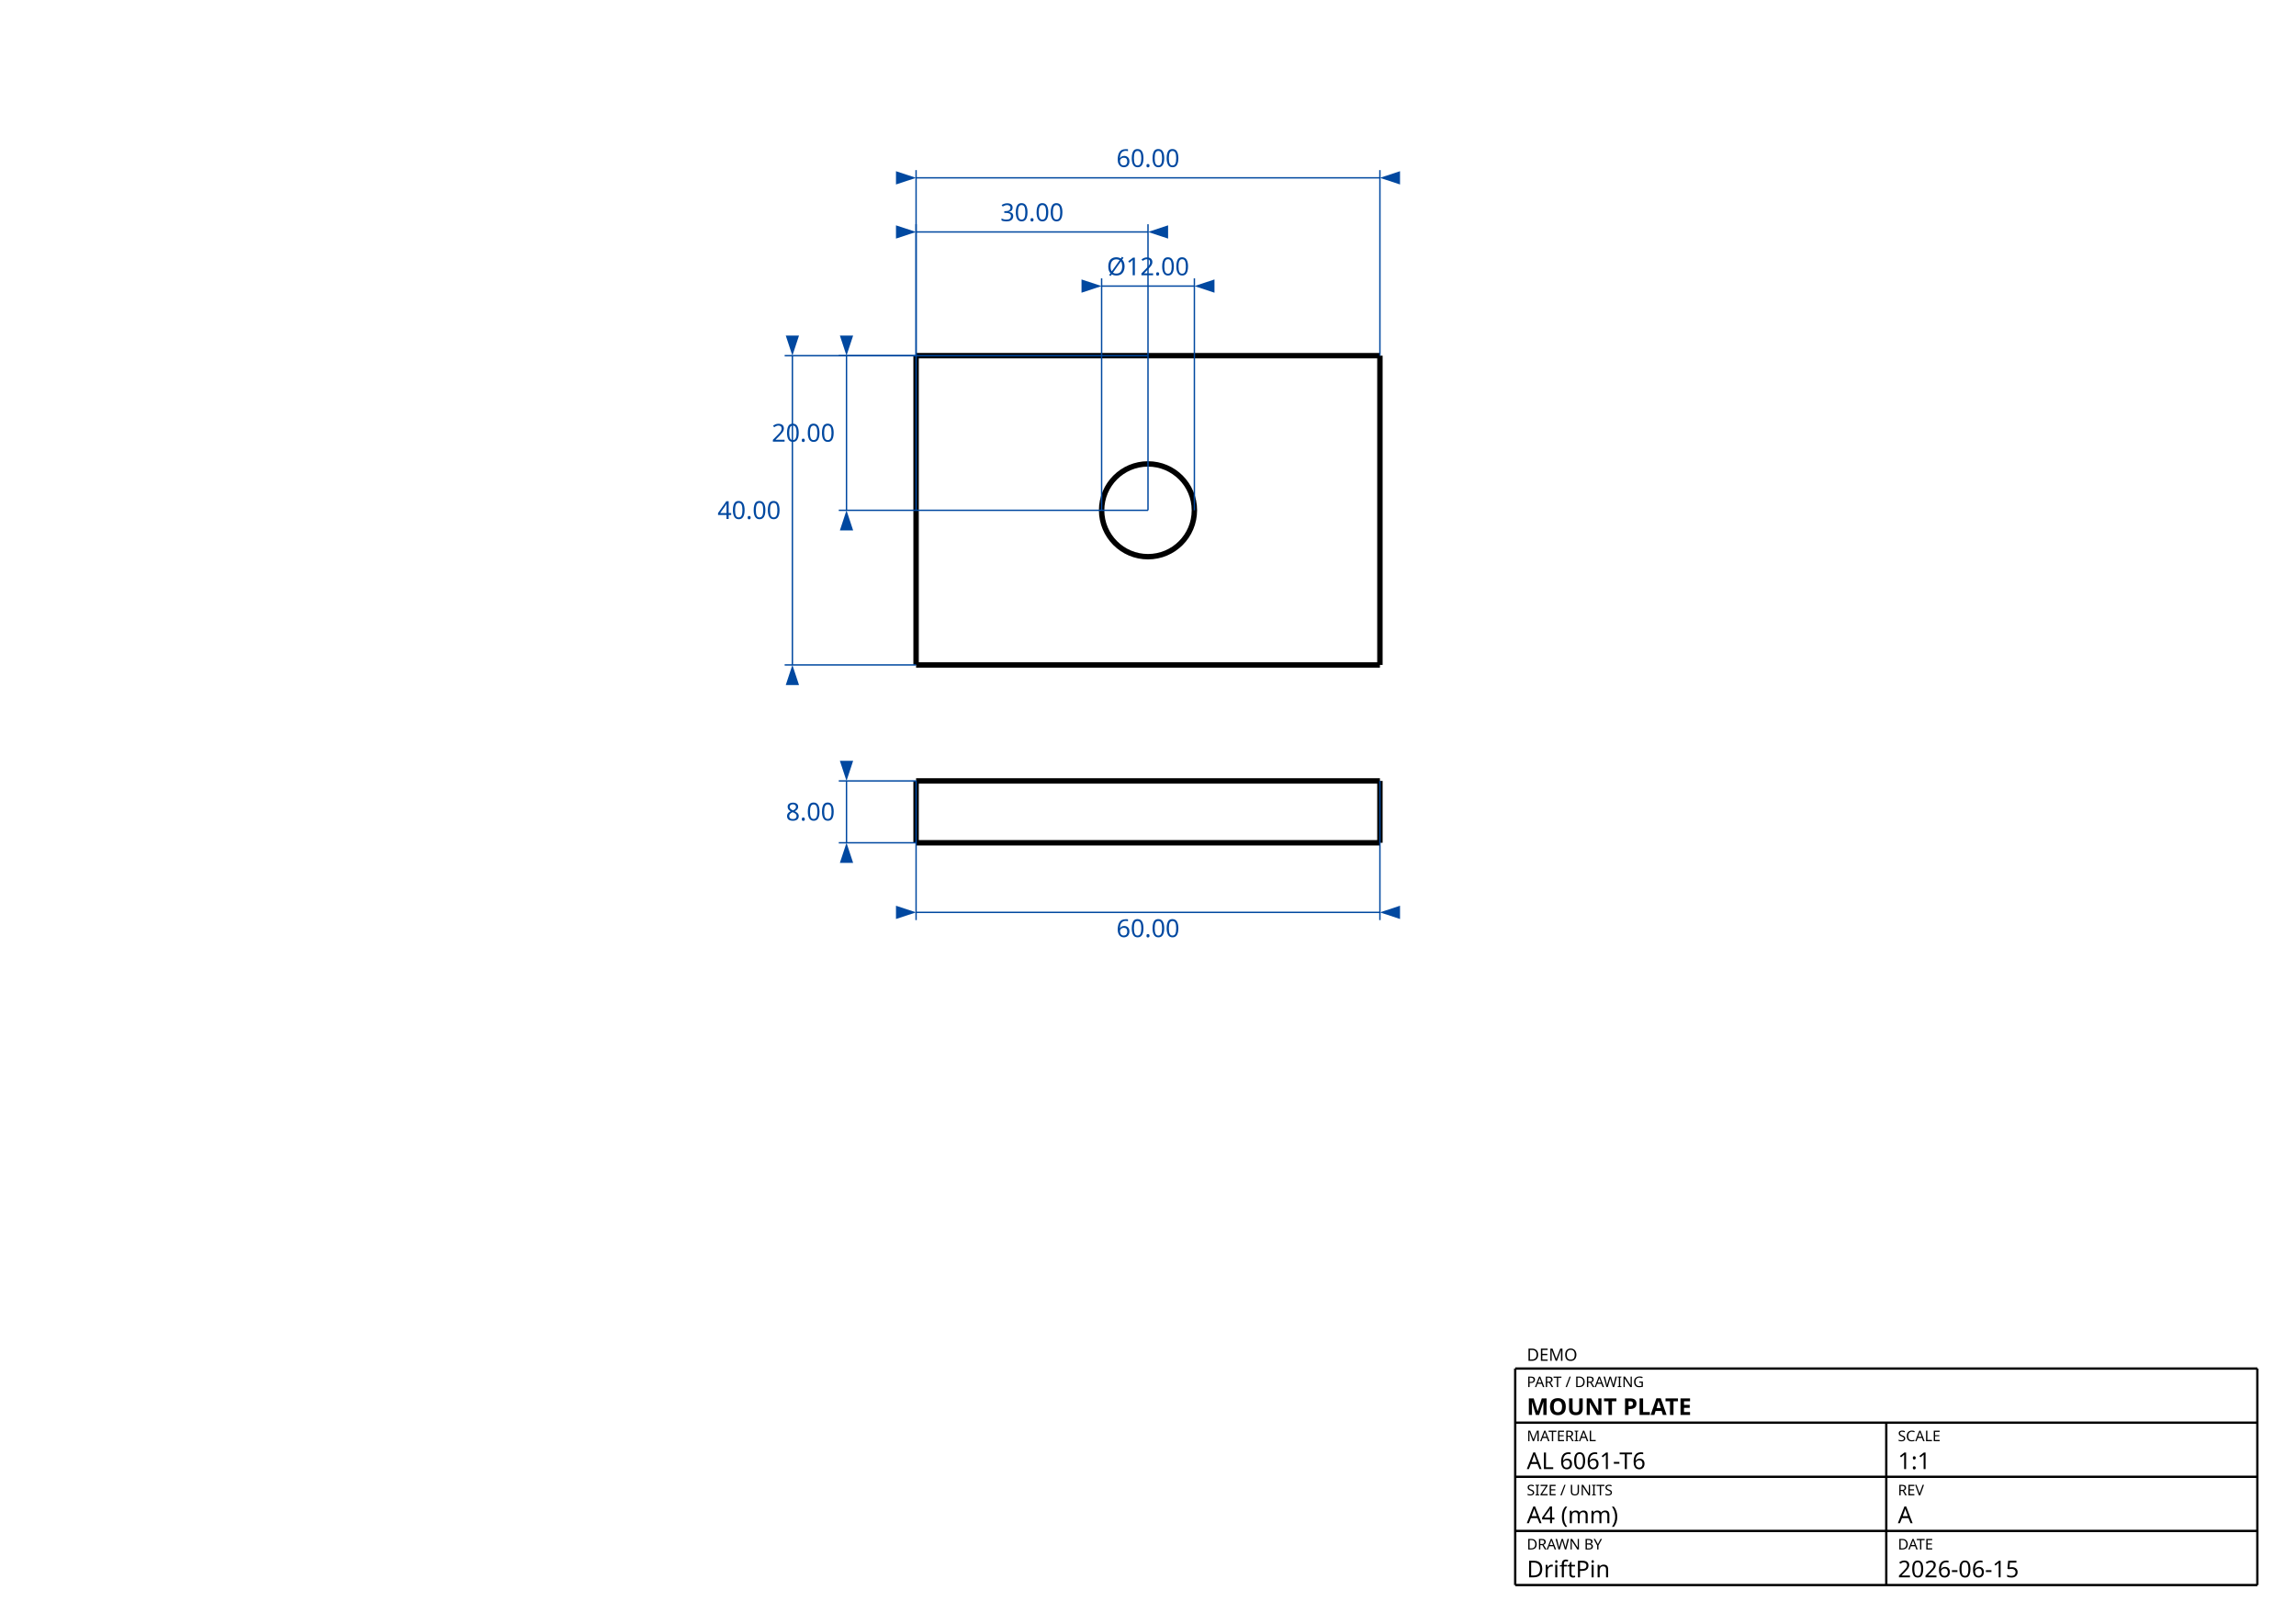
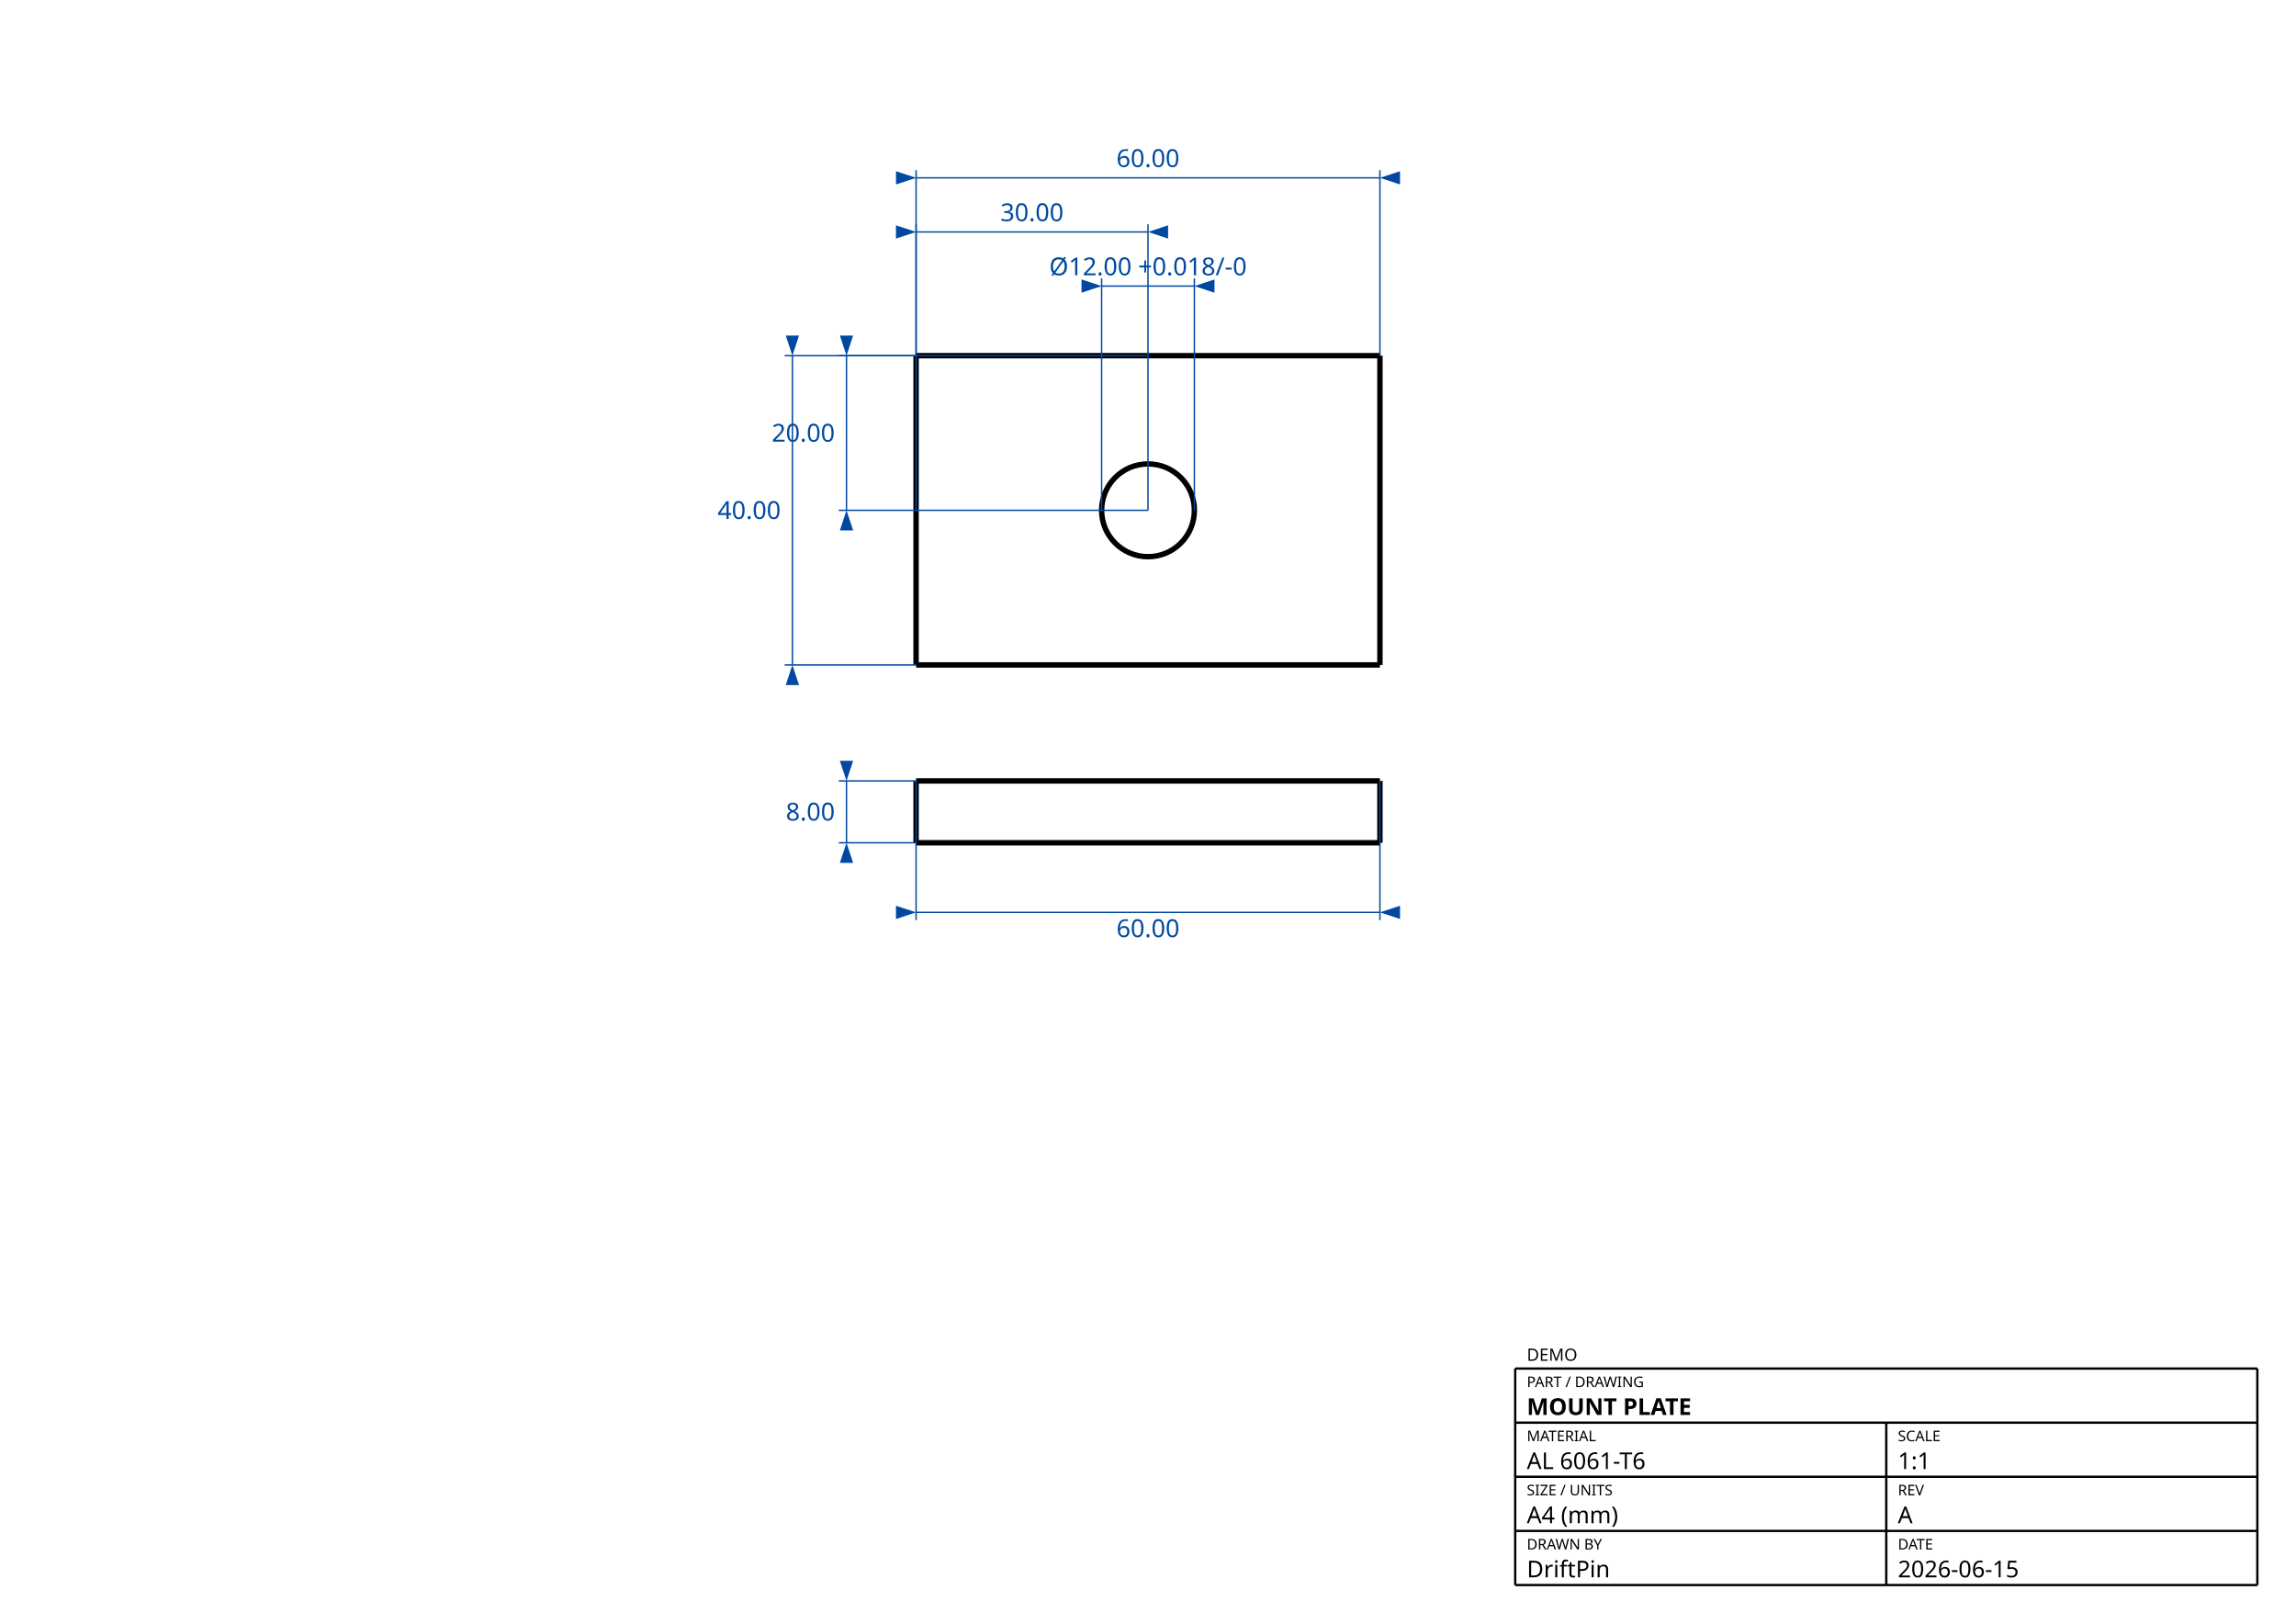
<svg xmlns="http://www.w3.org/2000/svg" id="svg2" width="297mm" height="210mm" version="1.1" viewBox="0 0 297 210">
  <g id="driftpin-overlay">
    <g transform="translate(148.5,105) scale(1,-1)">
      <g fill="none" stroke="#000000" stroke-opacity="1" stroke-width="0.7" stroke-linecap="butt" stroke-linejoin="miter" stroke-miterlimit="4">
        <path id="1" d=" M -30 4 L -30 -4 " />
        <path id="2" d=" M -30 4 L 30 4 " />
        <path id="3" d=" M 30 4 L 30 -4 " />
        <path id="4" d=" M -30 -4 L 30 -4 " />
      </g>
    </g>
    <g transform="translate(148.5,66) scale(1,-1)">
      <g fill="none" stroke="#000000" stroke-opacity="1" stroke-width="0.7" stroke-linecap="butt" stroke-linejoin="miter" stroke-miterlimit="4">
        <path id="1" d=" M -30 20 L -30 -20 " />
        <path id="2" d=" M -30 20 L 30 20 " />
        <path id="3" d=" M -30 -20 L 30 -20 " />
        <path id="4" d=" M 30 20 L 30 -20 " />
        <circle cx="0" cy="0" r="6" />
      </g>
    </g>
    <g>
      <line x1="118.500" y1="101.000" x2="118.500" y2="119.000" stroke="#0048a0" stroke-width="0.18" fill="none" />
      <line x1="178.500" y1="101.000" x2="178.500" y2="119.000" stroke="#0048a0" stroke-width="0.18" fill="none" />
      <line x1="118.500" y1="118.000" x2="178.500" y2="118.000" stroke="#0048a0" stroke-width="0.18" fill="none" />
      <path d="M 118.500 118.000 L 115.900 118.858 L 115.900 117.142 Z" fill="#0048a0" stroke="none" />
      <path d="M 178.500 118.000 L 181.100 117.142 L 181.100 118.858 Z" fill="#0048a0" stroke="none" />
      <text x="148.500" y="121.200" font-size="3.2" font-family="sans-serif" text-anchor="middle" fill="#0048a0" stroke="none">60.00</text>
    </g>
    <g>
      <line x1="118.500" y1="109.000" x2="108.500" y2="109.000" stroke="#0048a0" stroke-width="0.18" fill="none" />
      <line x1="118.500" y1="101.000" x2="108.500" y2="101.000" stroke="#0048a0" stroke-width="0.18" fill="none" />
      <line x1="109.500" y1="109.000" x2="109.500" y2="101.000" stroke="#0048a0" stroke-width="0.18" fill="none" />
      <path d="M 109.500 109.000 L 110.358 111.600 L 108.642 111.600 Z" fill="#0048a0" stroke="none" />
      <path d="M 109.500 101.000 L 108.642 98.400 L 110.358 98.400 Z" fill="#0048a0" stroke="none" />
      <text x="108.000" y="106.120" font-size="3.2" font-family="sans-serif" text-anchor="end" fill="#0048a0" stroke="none">8.00</text>
    </g>
    <g>
      <line x1="142.500" y1="66.000" x2="142.500" y2="36.000" stroke="#0048a0" stroke-width="0.18" fill="none" />
      <line x1="154.500" y1="66.000" x2="154.500" y2="36.000" stroke="#0048a0" stroke-width="0.18" fill="none" />
      <line x1="142.500" y1="37.000" x2="154.500" y2="37.000" stroke="#0048a0" stroke-width="0.18" fill="none" />
      <path d="M 142.500 37.000 L 139.900 37.858 L 139.900 36.142 Z" fill="#0048a0" stroke="none" />
      <path d="M 154.500 37.000 L 157.100 36.142 L 157.100 37.858 Z" fill="#0048a0" stroke="none" />
-       <text x="148.500" y="35.600" font-size="3.2" font-family="sans-serif" text-anchor="middle" fill="#0048a0" stroke="none">Ø12.00</text>
+       <text x="148.500" y="35.600" font-size="3.2" font-family="sans-serif" text-anchor="middle" fill="#0048a0" stroke="none">Ø12.00 +0.018/-0</text>
    </g>
    <g>
      <line x1="118.500" y1="66.000" x2="118.500" y2="29.000" stroke="#0048a0" stroke-width="0.18" fill="none" />
      <line x1="148.500" y1="66.000" x2="148.500" y2="29.000" stroke="#0048a0" stroke-width="0.18" fill="none" />
      <line x1="118.500" y1="30.000" x2="148.500" y2="30.000" stroke="#0048a0" stroke-width="0.18" fill="none" />
      <path d="M 118.500 30.000 L 115.900 30.858 L 115.900 29.142 Z" fill="#0048a0" stroke="none" />
      <path d="M 148.500 30.000 L 151.100 29.142 L 151.100 30.858 Z" fill="#0048a0" stroke="none" />
      <text x="133.500" y="28.600" font-size="3.2" font-family="sans-serif" text-anchor="middle" fill="#0048a0" stroke="none">30.00</text>
    </g>
    <g>
      <line x1="118.500" y1="46.000" x2="118.500" y2="22.000" stroke="#0048a0" stroke-width="0.18" fill="none" />
      <line x1="178.500" y1="46.000" x2="178.500" y2="22.000" stroke="#0048a0" stroke-width="0.18" fill="none" />
      <line x1="118.500" y1="23.000" x2="178.500" y2="23.000" stroke="#0048a0" stroke-width="0.18" fill="none" />
      <path d="M 118.500 23.000 L 115.900 23.858 L 115.900 22.142 Z" fill="#0048a0" stroke="none" />
      <path d="M 178.500 23.000 L 181.100 22.142 L 181.100 23.858 Z" fill="#0048a0" stroke="none" />
      <text x="148.500" y="21.600" font-size="3.2" font-family="sans-serif" text-anchor="middle" fill="#0048a0" stroke="none">60.00</text>
    </g>
    <g>
      <line x1="148.500" y1="46.000" x2="108.500" y2="46.000" stroke="#0048a0" stroke-width="0.18" fill="none" />
      <line x1="148.500" y1="66.000" x2="108.500" y2="66.000" stroke="#0048a0" stroke-width="0.18" fill="none" />
      <line x1="109.500" y1="46.000" x2="109.500" y2="66.000" stroke="#0048a0" stroke-width="0.18" fill="none" />
      <path d="M 109.500 46.000 L 108.642 43.400 L 110.358 43.400 Z" fill="#0048a0" stroke="none" />
      <path d="M 109.500 66.000 L 110.358 68.600 L 108.642 68.600 Z" fill="#0048a0" stroke="none" />
      <text x="108.000" y="57.120" font-size="3.2" font-family="sans-serif" text-anchor="end" fill="#0048a0" stroke="none">20.00</text>
    </g>
    <g>
      <line x1="118.500" y1="86.000" x2="101.500" y2="86.000" stroke="#0048a0" stroke-width="0.18" fill="none" />
      <line x1="118.500" y1="46.000" x2="101.500" y2="46.000" stroke="#0048a0" stroke-width="0.18" fill="none" />
      <line x1="102.500" y1="86.000" x2="102.500" y2="46.000" stroke="#0048a0" stroke-width="0.18" fill="none" />
      <path d="M 102.500 86.000 L 103.358 88.600 L 101.642 88.600 Z" fill="#0048a0" stroke="none" />
      <path d="M 102.500 46.000 L 101.642 43.400 L 103.358 43.400 Z" fill="#0048a0" stroke="none" />
      <text x="101.000" y="67.120" font-size="3.2" font-family="sans-serif" text-anchor="end" fill="#0048a0" stroke="none">40.00</text>
    </g>
    <g id="driftpin-titleblock">
      <line x1="196.00" y1="177.00" x2="292.00" y2="177.00" stroke="#000" stroke-width="0.3" fill="none" />
      <line x1="196.00" y1="205.00" x2="292.00" y2="205.00" stroke="#000" stroke-width="0.3" fill="none" />
      <line x1="196.00" y1="177.00" x2="196.00" y2="205.00" stroke="#000" stroke-width="0.3" fill="none" />
      <line x1="292.00" y1="177.00" x2="292.00" y2="205.00" stroke="#000" stroke-width="0.3" fill="none" />
      <line x1="196.00" y1="184.00" x2="292.00" y2="184.00" stroke="#000" stroke-width="0.3" fill="none" />
      <line x1="196.00" y1="191.00" x2="292.00" y2="191.00" stroke="#000" stroke-width="0.3" fill="none" />
      <line x1="196.00" y1="198.00" x2="292.00" y2="198.00" stroke="#000" stroke-width="0.3" fill="none" />
      <line x1="244.00" y1="184.00" x2="244.00" y2="205.00" stroke="#000" stroke-width="0.3" fill="none" />
      <text x="197.50" y="179.40" font-size="1.9" font-family="sans-serif" text-anchor="start" fill="#000" stroke="none">PART / DRAWING</text>
      <text x="197.50" y="183.00" font-size="3.0" font-family="sans-serif" text-anchor="start" font-weight="bold" fill="#000" stroke="none">MOUNT PLATE</text>
      <text x="197.50" y="186.40" font-size="1.9" font-family="sans-serif" text-anchor="start" fill="#000" stroke="none">MATERIAL</text>
      <text x="197.50" y="190.00" font-size="3.0" font-family="sans-serif" text-anchor="start" fill="#000" stroke="none">AL 6061-T6</text>
      <text x="245.50" y="186.40" font-size="1.9" font-family="sans-serif" text-anchor="start" fill="#000" stroke="none">SCALE</text>
      <text x="245.50" y="190.00" font-size="3.0" font-family="sans-serif" text-anchor="start" fill="#000" stroke="none">1:1</text>
      <text x="197.50" y="193.40" font-size="1.9" font-family="sans-serif" text-anchor="start" fill="#000" stroke="none">SIZE / UNITS</text>
      <text x="197.50" y="197.00" font-size="3.0" font-family="sans-serif" text-anchor="start" fill="#000" stroke="none">A4  (mm)</text>
      <text x="245.50" y="193.40" font-size="1.9" font-family="sans-serif" text-anchor="start" fill="#000" stroke="none">REV</text>
      <text x="245.50" y="197.00" font-size="3.0" font-family="sans-serif" text-anchor="start" fill="#000" stroke="none">A</text>
      <text x="197.50" y="200.40" font-size="1.9" font-family="sans-serif" text-anchor="start" fill="#000" stroke="none">DRAWN BY</text>
      <text x="197.50" y="204.00" font-size="3.0" font-family="sans-serif" text-anchor="start" fill="#000" stroke="none">DriftPin</text>
      <text x="245.50" y="200.40" font-size="1.9" font-family="sans-serif" text-anchor="start" fill="#000" stroke="none">DATE</text>
      <text x="245.50" y="204.00" font-size="3.0" font-family="sans-serif" text-anchor="start" fill="#000" stroke="none">2026-06-15</text>
      <text x="197.50" y="176.00" font-size="2.2" font-family="sans-serif" text-anchor="start" fill="#000" stroke="none">DEMO</text>
    </g>
  </g>
</svg>
